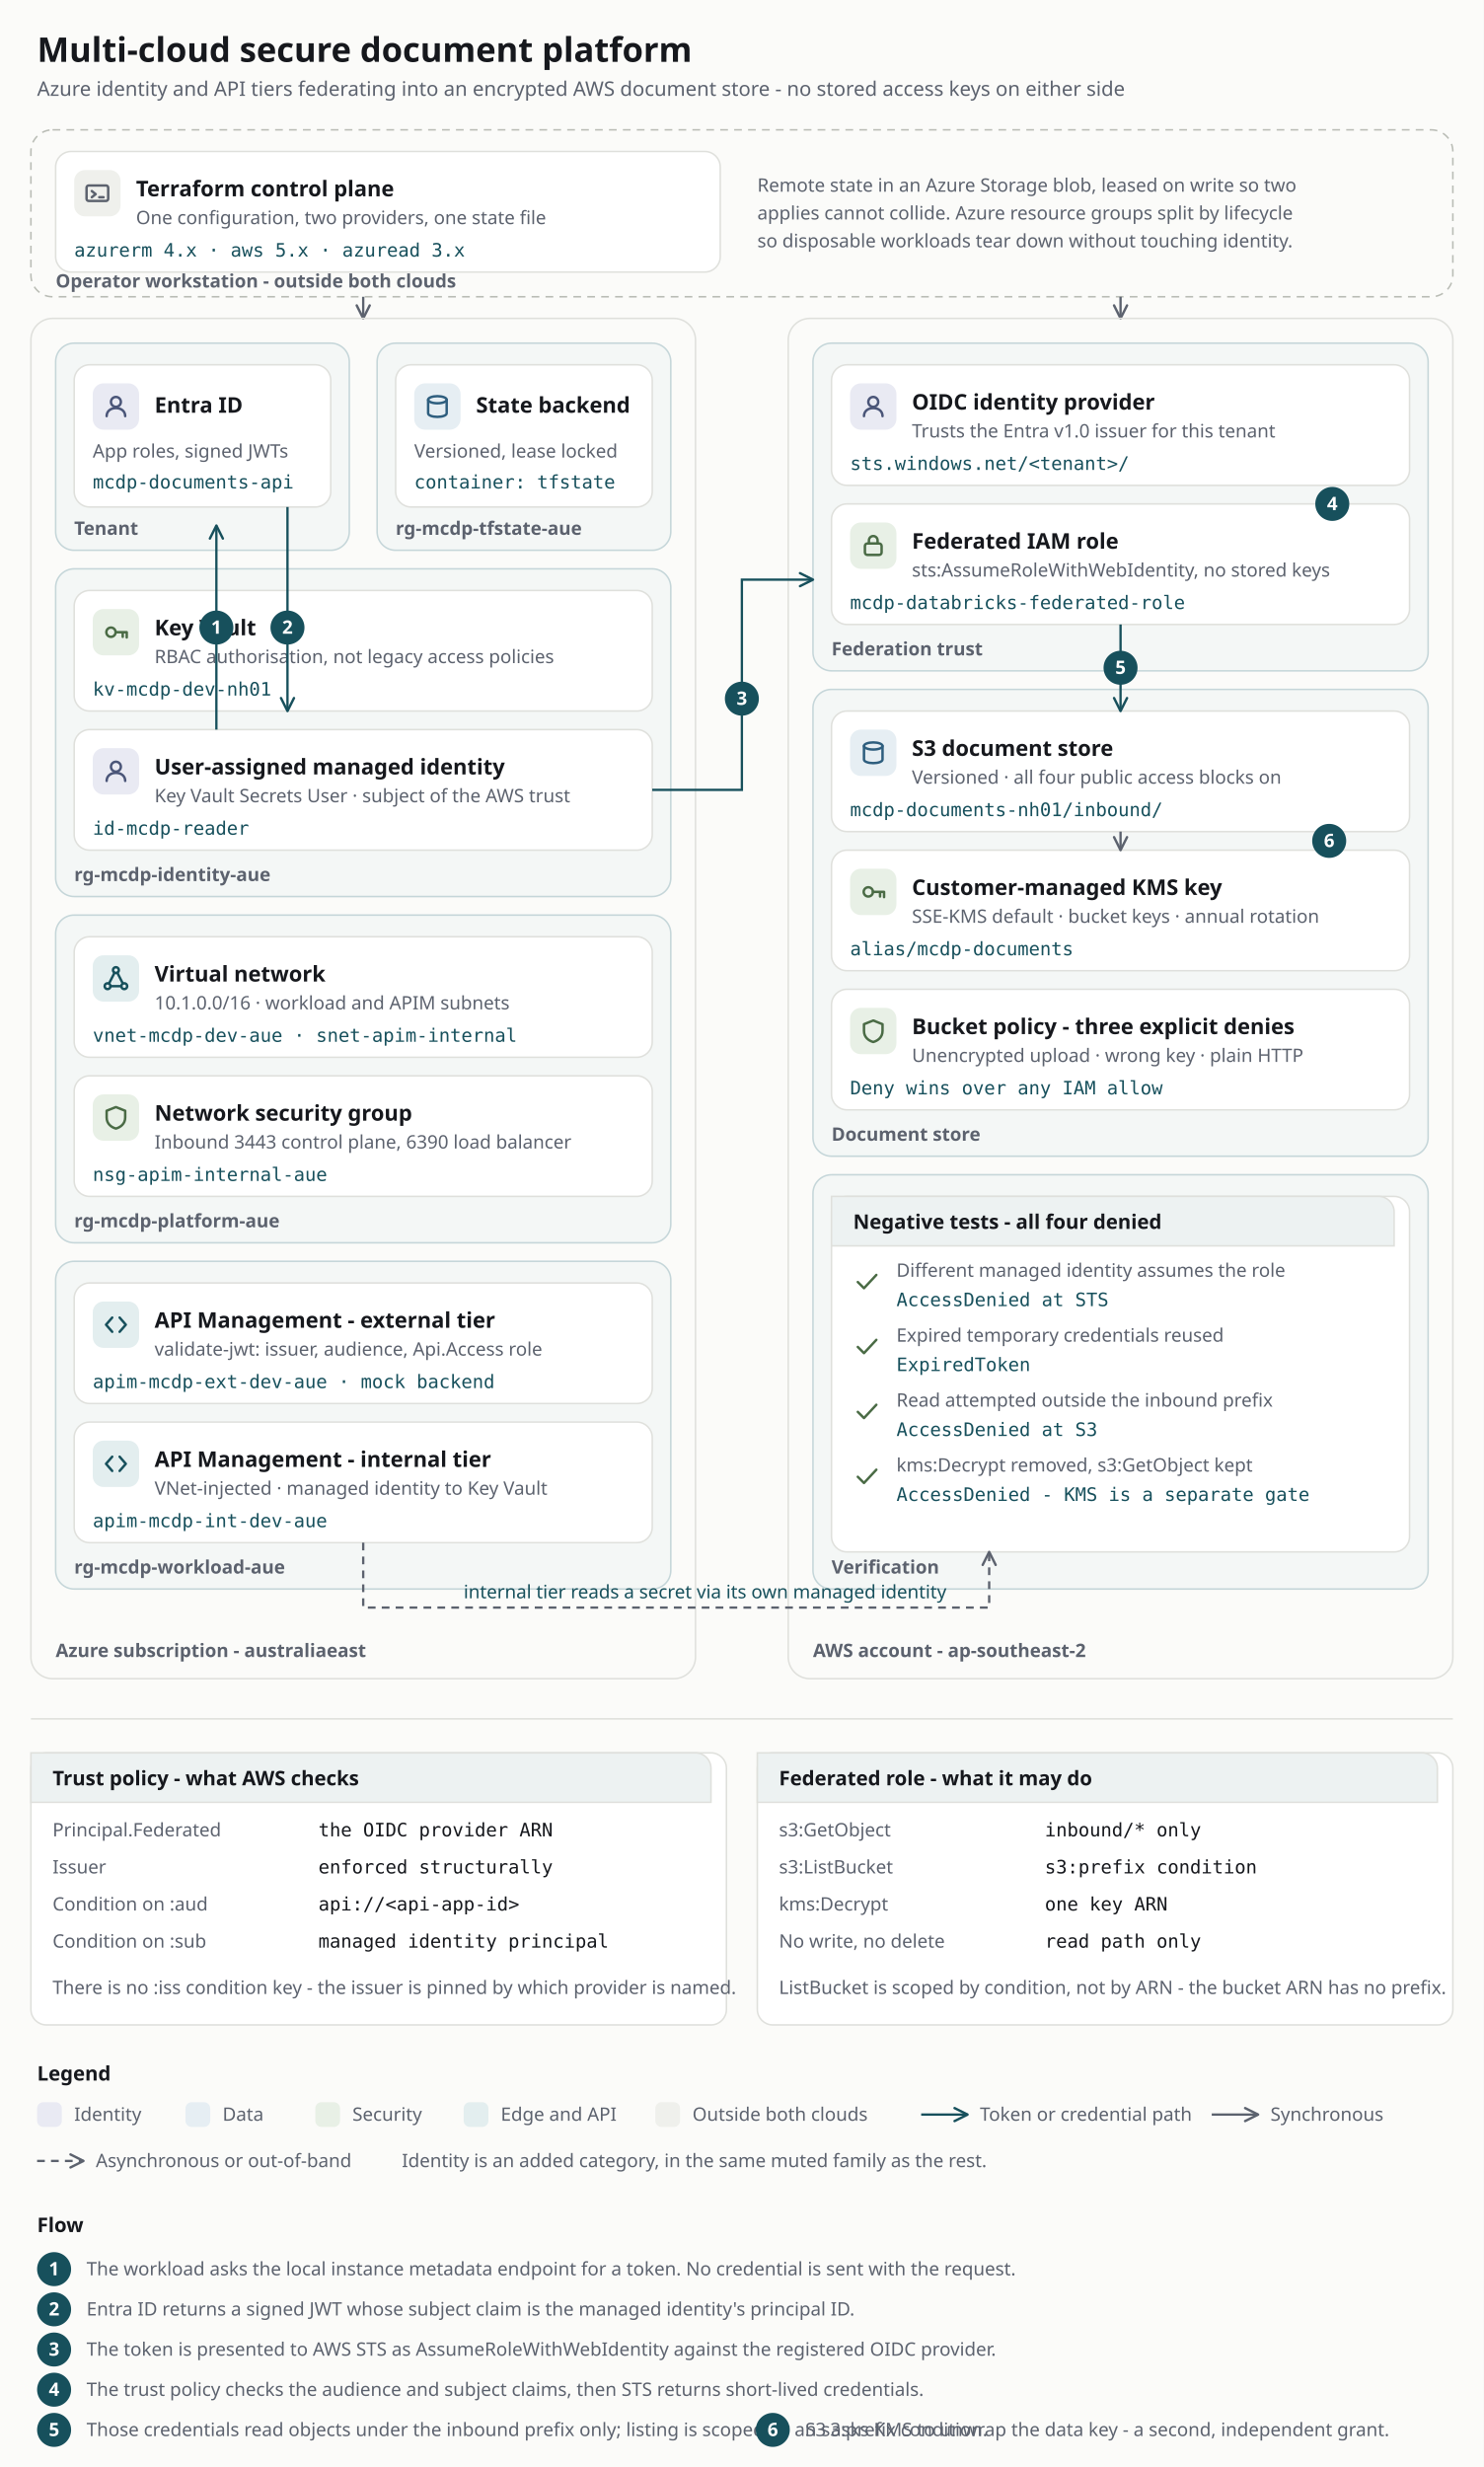
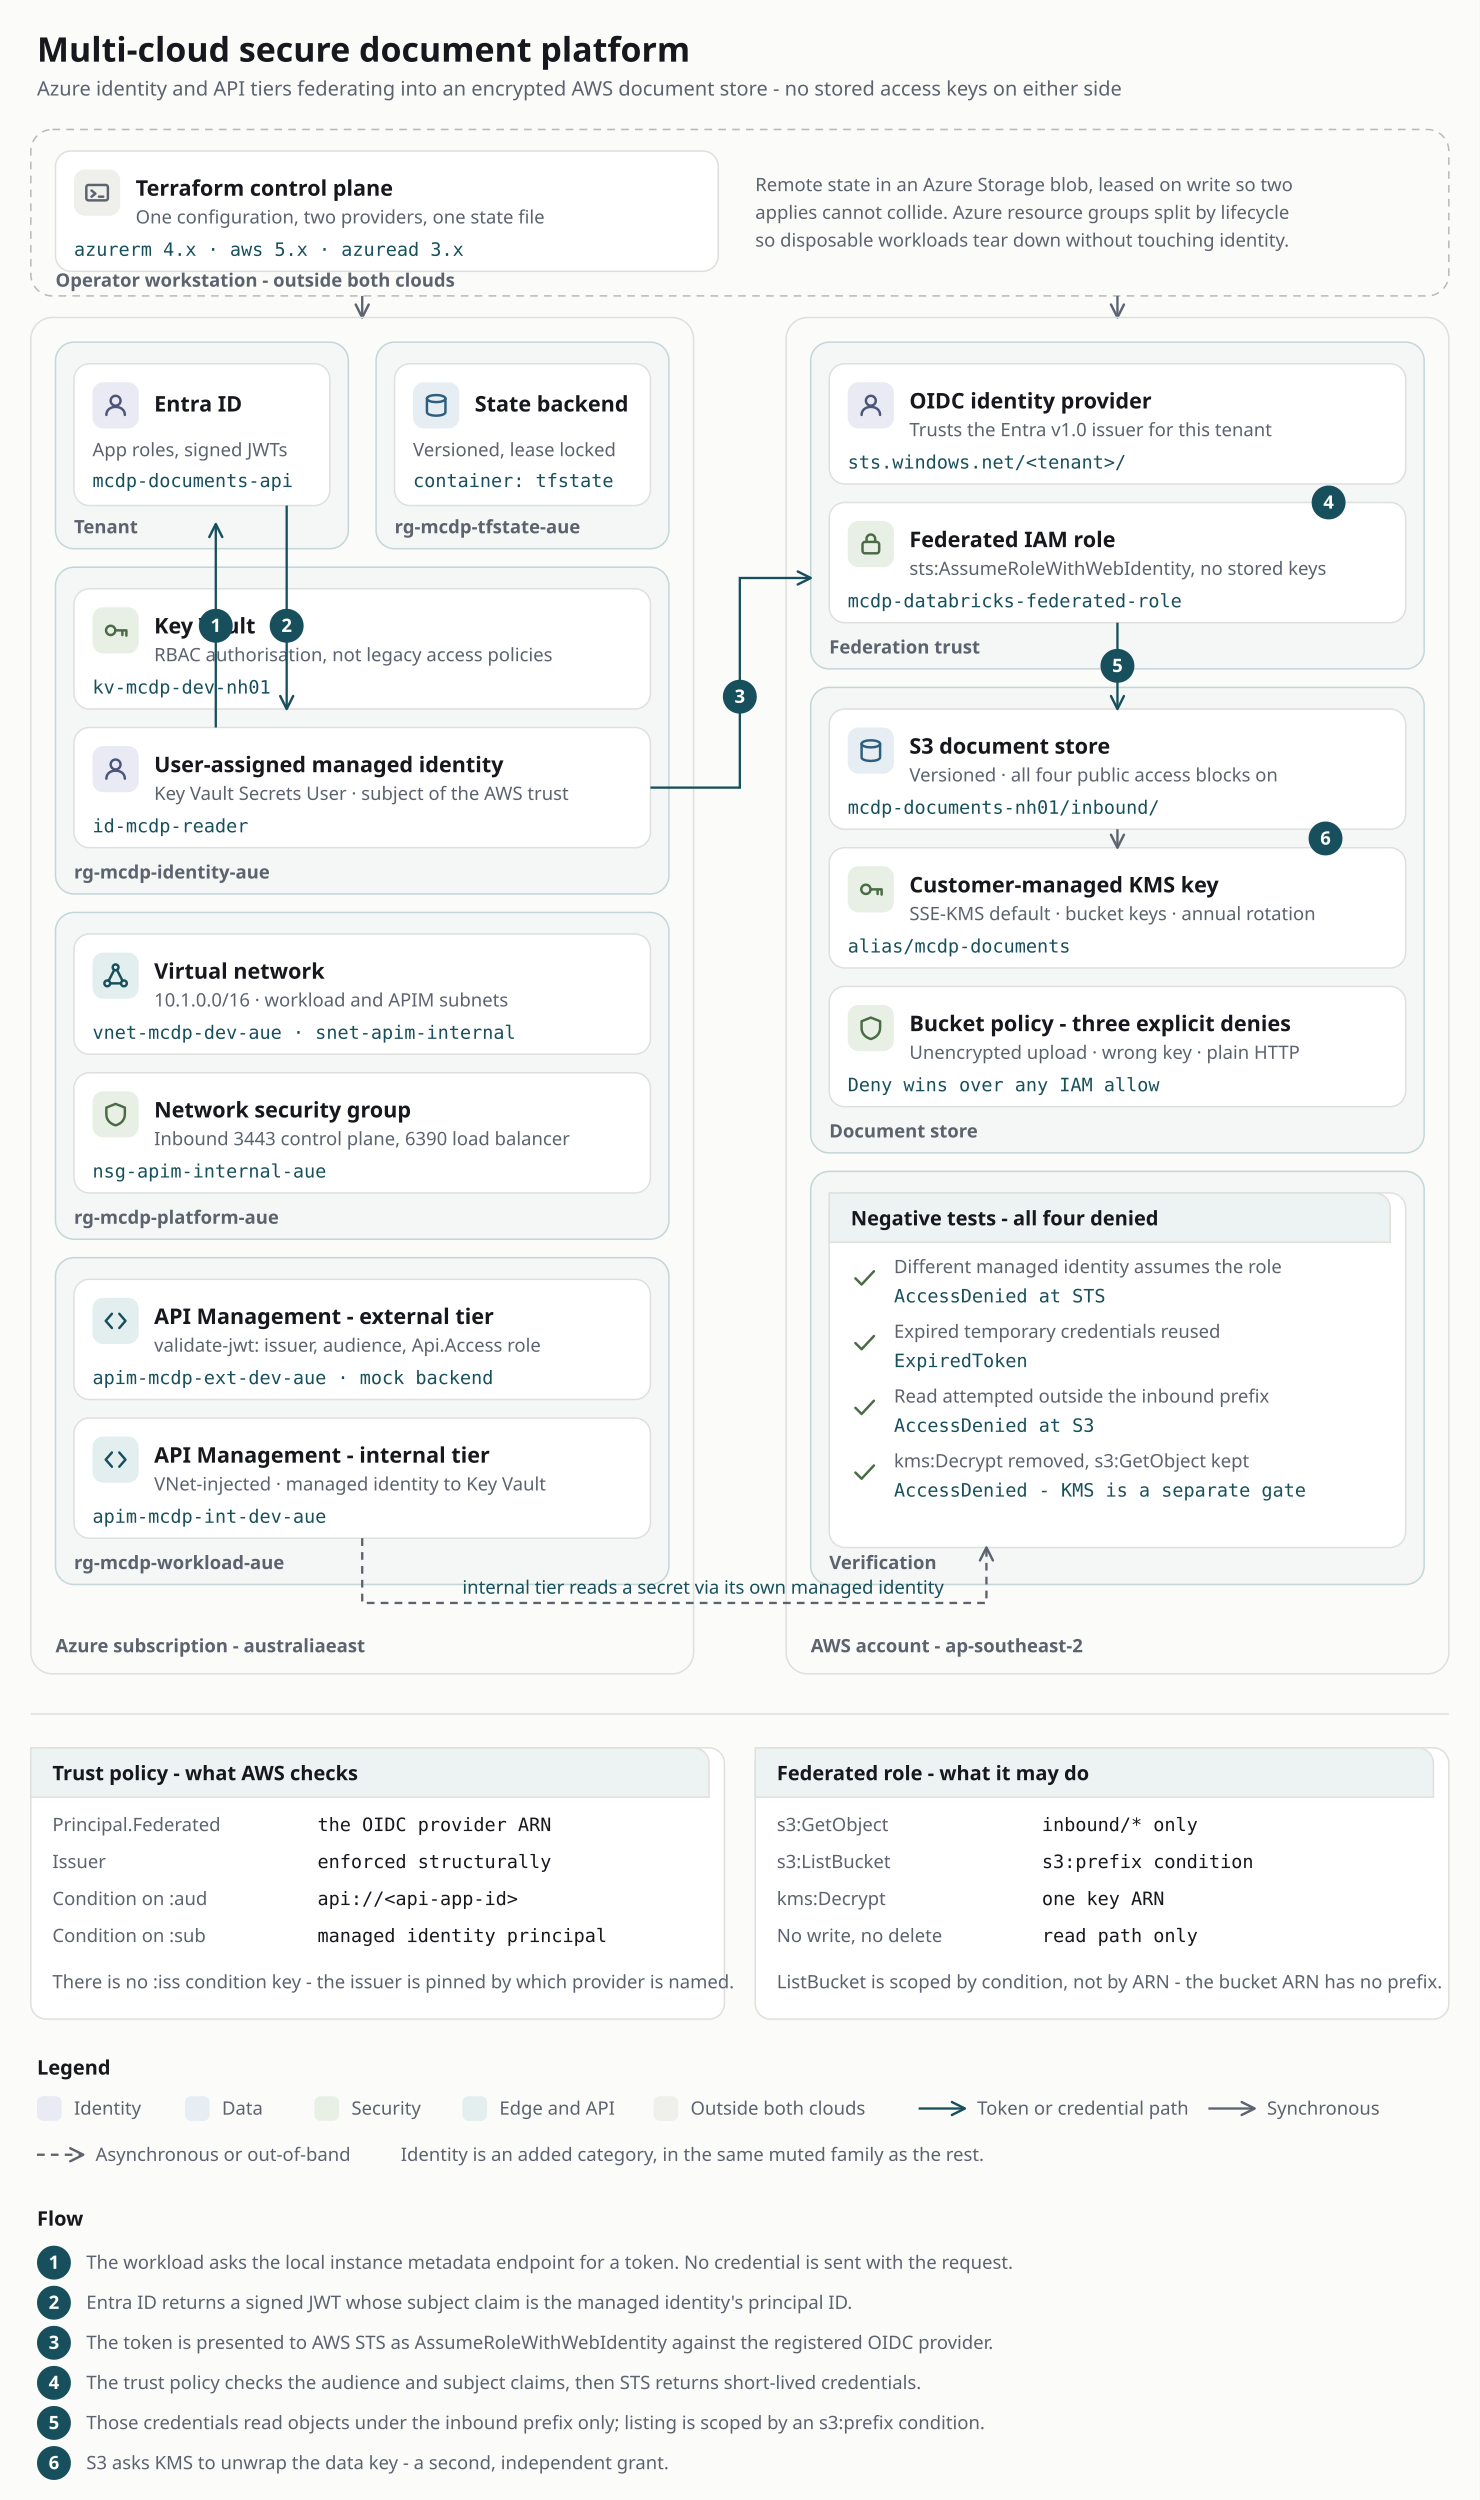
- <svg xmlns="http://www.w3.org/2000/svg" viewBox="0 0 960 1596" role="img" aria-labelledby="mcd-title mcd-desc">
+ <svg xmlns="http://www.w3.org/2000/svg" viewBox="0 0 960 1622" role="img" aria-labelledby="mcd-title mcd-desc">
  <defs>
    <style>
.mcd-bg{fill:#FBFBF9}
.mcd-h1{font-family:'IBM Plex Sans',sans-serif;font-size:22px;font-weight:600;fill:#16181D}
.mcd-sub{font-family:'IBM Plex Sans',sans-serif;font-size:13px;fill:#5C626E}
.mcd-t{font-family:'IBM Plex Sans',sans-serif;font-size:14px;font-weight:600;fill:#16181D}
.mcd-s{font-family:'IBM Plex Sans',sans-serif;font-size:12px;fill:#5C626E}
.mcd-m{font-family:'IBM Plex Mono',monospace;font-size:12px;fill:#17505C}
.mcd-mk{font-family:'IBM Plex Mono',monospace;font-size:12px;fill:#16181D}
.mcd-lbl{font-family:'IBM Plex Sans',sans-serif;font-size:12px;font-weight:600;fill:#5C626E}
.mcd-hd{font-family:'IBM Plex Sans',sans-serif;font-size:13px;font-weight:600;fill:#16181D}
.mcd-al{font-family:'IBM Plex Sans',sans-serif;font-size:12px;fill:#17505C}
.mcd-card{fill:#FFFFFF;stroke:#DFE0DC;stroke-width:1}
.mcd-band{fill:#EDF2F2;stroke:#DFE0DC;stroke-width:1}
.mcd-acct{fill:none;stroke:#DFE0DC;stroke-width:1}
.mcd-grp{fill:#F4F7F6;stroke:#C5D6D9;stroke-width:1}
.mcd-out{fill:none;stroke:#B9BCB5;stroke-width:1;stroke-dasharray:5 4}
.mcd-rule{stroke:#DFE0DC;stroke-width:1}
.mcd-arr{fill:none;stroke:#5C626E;stroke-width:1.5}
.mcd-arrd{fill:none;stroke:#5C626E;stroke-width:1.5;stroke-dasharray:5 4}
.mcd-tok{fill:none;stroke:#17505C;stroke-width:1.5}
.mcd-num{fill:#17505C}
.mcd-numt{font-family:'IBM Plex Sans',sans-serif;font-size:12px;font-weight:600;fill:#FFFFFF}
.mcd-ico{fill:none;stroke-width:1.6;stroke-linecap:round;stroke-linejoin:round}
.mcd-ti-id{fill:#E9EAF3}
.mcd-ic-id{stroke:#4A5578}
.mcd-ti-da{fill:#E6EEF3}
.mcd-ic-da{stroke:#2E5E7E}
.mcd-ti-se{fill:#E8F0E6}
.mcd-ic-se{stroke:#4A6B45}
.mcd-ti-ed{fill:#E3EEEF}
.mcd-ic-ed{stroke:#17505C}
.mcd-ti-ou{fill:#EFF0EC}
.mcd-ic-ou{stroke:#5C626E}
</style>
    <marker id="mcd-ah" viewBox="0 0 10 10" refX="9" refY="5" markerWidth="7" markerHeight="7" orient="auto-start-reverse">
      <path d="M1 1 L9 5 L1 9" fill="none" stroke="#5C626E" stroke-width="1.5" stroke-linecap="round" stroke-linejoin="round" />
    </marker>
    <marker id="mcd-aht" viewBox="0 0 10 10" refX="9" refY="5" markerWidth="7" markerHeight="7" orient="auto-start-reverse">
      <path d="M1 1 L9 5 L1 9" fill="none" stroke="#17505C" stroke-width="1.5" stroke-linecap="round" stroke-linejoin="round" />
    </marker>
    <symbol id="mcd-sym-id" viewBox="0 0 18 18">
      <circle class="mcd-ico" cx="9" cy="6" r="3.2" />
      <path class="mcd-ico" d="M3 15.2c0-3.3 2.7-5.2 6-5.2s6 1.9 6 5.2" />
    </symbol>
    <symbol id="mcd-sym-key" viewBox="0 0 18 18">
      <circle class="mcd-ico" cx="5.8" cy="9" r="3" />
      <path class="mcd-ico" d="M8.8 9H16M13.4 9v3M16 9v3.4" />
    </symbol>
    <symbol id="mcd-sym-net" viewBox="0 0 18 18">
      <circle class="mcd-ico" cx="9" cy="3.6" r="1.9" />
      <circle class="mcd-ico" cx="3.6" cy="14" r="1.9" />
      <circle class="mcd-ico" cx="14.4" cy="14" r="1.9" />
      <path class="mcd-ico" d="M8.1 5.3 4.5 12.3M9.9 5.3l3.6 7M5.5 14h7" />
    </symbol>
    <symbol id="mcd-sym-shield" viewBox="0 0 18 18">
      <path class="mcd-ico" d="M9 2.2 15 4.6V9c0 4-3 6.3-6 7.1-3-0.8-6-3.1-6-7.1V4.6Z" />
    </symbol>
    <symbol id="mcd-sym-api" viewBox="0 0 18 18">
      <path class="mcd-ico" d="M6.6 4.4 2.6 9l4 4.6M11.4 4.4 15.4 9l-4 4.6" />
    </symbol>
    <symbol id="mcd-sym-bucket" viewBox="0 0 18 18">
      <ellipse class="mcd-ico" cx="9" cy="4.6" rx="6" ry="2.3" />
      <path class="mcd-ico" d="M3 4.6v8.8c0 1.3 2.7 2.3 6 2.3s6-1 6-2.3V4.6" />
    </symbol>
    <symbol id="mcd-sym-lock" viewBox="0 0 18 18">
      <rect class="mcd-ico" x="3.6" y="7.6" width="10.8" height="7.4" rx="1.6" />
      <path class="mcd-ico" d="M6.2 7.6V5.6a2.8 2.8 0 0 1 5.6 0v2" />
    </symbol>
    <symbol id="mcd-sym-term" viewBox="0 0 18 18">
      <rect class="mcd-ico" x="2" y="4" width="14" height="10" rx="1.4" />
      <path class="mcd-ico" d="M5.4 7.6 7.9 9.6l-2.5 2M10.2 11.6H13" />
    </symbol>
    <symbol id="mcd-sym-check" viewBox="0 0 18 18">
      <path class="mcd-ico" d="M3 9.4 7 13.4 15 4.8" />
    </symbol>
  </defs>
-   <rect class="mcd-bg" x="0" y="0" width="960" height="1596" />
+   <rect class="mcd-bg" x="0" y="0" width="960" height="1622" />
  <text class="mcd-h1" x="24" y="40">Multi-cloud secure document platform</text>
  <text class="mcd-sub" x="24" y="62">Azure identity and API tiers federating into an encrypted AWS document store - no stored access keys on either side</text>
  <rect class="mcd-out" x="20" y="84" width="920" height="108" rx="14" />
  <rect class="mcd-card" x="36" y="98" width="430" height="78" rx="10" />
  <rect class="mcd-ti-ou" x="48" y="110" width="30" height="30" rx="7" />
  <use class="mcd-ic-ou" href="#mcd-sym-term" x="54" y="116" width="18" height="18" />
  <text class="mcd-t" x="88" y="127">Terraform control plane</text>
  <text class="mcd-s" x="88" y="145">One configuration, two providers, one state file</text>
  <text class="mcd-m" x="48" y="166">azurerm 4.x · aws 5.x · azuread 3.x</text>
  <text class="mcd-s" x="490" y="124">Remote state in an Azure Storage blob, leased on write so two</text>
  <text class="mcd-s" x="490" y="142">applies cannot collide. Azure resource groups split by lifecycle</text>
  <text class="mcd-s" x="490" y="160">so disposable workloads tear down without touching identity.</text>
  <text class="mcd-lbl" x="36" y="186">Operator workstation - outside both clouds</text>
  <path class="mcd-arr" d="M235 192 V206" marker-end="url(#mcd-ah)" />
  <path class="mcd-arr" d="M725 192 V206" marker-end="url(#mcd-ah)" />
  <rect class="mcd-acct" x="20" y="206" width="430" height="880" rx="14" />
  <text class="mcd-lbl" x="36" y="1072">Azure subscription - australiaeast</text>
  <rect class="mcd-grp" x="36" y="222" width="190" height="134" rx="12" />
  <rect class="mcd-card" x="48" y="236" width="166" height="92" rx="10" />
  <rect class="mcd-ti-id" x="60" y="248" width="30" height="30" rx="7" />
  <use class="mcd-ic-id" href="#mcd-sym-id" x="66" y="254" width="18" height="18" />
  <text class="mcd-t" x="100" y="267">Entra ID</text>
  <text class="mcd-s" x="60" y="296">App roles, signed JWTs</text>
  <text class="mcd-m" x="60" y="316">mcdp-documents-api</text>
  <text class="mcd-lbl" x="48" y="346">Tenant</text>
  <rect class="mcd-grp" x="244" y="222" width="190" height="134" rx="12" />
  <rect class="mcd-card" x="256" y="236" width="166" height="92" rx="10" />
  <rect class="mcd-ti-da" x="268" y="248" width="30" height="30" rx="7" />
  <use class="mcd-ic-da" href="#mcd-sym-bucket" x="274" y="254" width="18" height="18" />
  <text class="mcd-t" x="308" y="267">State backend</text>
  <text class="mcd-s" x="268" y="296">Versioned, lease locked</text>
  <text class="mcd-m" x="268" y="316">container: tfstate</text>
  <text class="mcd-lbl" x="256" y="346">rg-mcdp-tfstate-aue</text>
  <rect class="mcd-grp" x="36" y="368" width="398" height="212" rx="12" />
  <rect class="mcd-card" x="48" y="382" width="374" height="78" rx="10" />
  <rect class="mcd-ti-se" x="60" y="394" width="30" height="30" rx="7" />
  <use class="mcd-ic-se" href="#mcd-sym-key" x="66" y="400" width="18" height="18" />
  <text class="mcd-t" x="100" y="411">Key Vault</text>
  <text class="mcd-s" x="100" y="429">RBAC authorisation, not legacy access policies</text>
  <text class="mcd-m" x="60" y="450">kv-mcdp-dev-nh01</text>
  <rect class="mcd-card" x="48" y="472" width="374" height="78" rx="10" />
  <rect class="mcd-ti-id" x="60" y="484" width="30" height="30" rx="7" />
  <use class="mcd-ic-id" href="#mcd-sym-id" x="66" y="490" width="18" height="18" />
  <text class="mcd-t" x="100" y="501">User-assigned managed identity</text>
  <text class="mcd-s" x="100" y="519">Key Vault Secrets User · subject of the AWS trust</text>
  <text class="mcd-m" x="60" y="540">id-mcdp-reader</text>
  <text class="mcd-lbl" x="48" y="570">rg-mcdp-identity-aue</text>
  <rect class="mcd-grp" x="36" y="592" width="398" height="212" rx="12" />
  <rect class="mcd-card" x="48" y="606" width="374" height="78" rx="10" />
  <rect class="mcd-ti-ed" x="60" y="618" width="30" height="30" rx="7" />
  <use class="mcd-ic-ed" href="#mcd-sym-net" x="66" y="624" width="18" height="18" />
  <text class="mcd-t" x="100" y="635">Virtual network</text>
  <text class="mcd-s" x="100" y="653">10.1.0.0/16 · workload and APIM subnets</text>
  <text class="mcd-m" x="60" y="674">vnet-mcdp-dev-aue · snet-apim-internal</text>
  <rect class="mcd-card" x="48" y="696" width="374" height="78" rx="10" />
  <rect class="mcd-ti-se" x="60" y="708" width="30" height="30" rx="7" />
  <use class="mcd-ic-se" href="#mcd-sym-shield" x="66" y="714" width="18" height="18" />
  <text class="mcd-t" x="100" y="725">Network security group</text>
  <text class="mcd-s" x="100" y="743">Inbound 3443 control plane, 6390 load balancer</text>
  <text class="mcd-m" x="60" y="764">nsg-apim-internal-aue</text>
  <text class="mcd-lbl" x="48" y="794">rg-mcdp-platform-aue</text>
  <rect class="mcd-grp" x="36" y="816" width="398" height="212" rx="12" />
  <rect class="mcd-card" x="48" y="830" width="374" height="78" rx="10" />
  <rect class="mcd-ti-ed" x="60" y="842" width="30" height="30" rx="7" />
  <use class="mcd-ic-ed" href="#mcd-sym-api" x="66" y="848" width="18" height="18" />
  <text class="mcd-t" x="100" y="859">API Management - external tier</text>
  <text class="mcd-s" x="100" y="877">validate-jwt: issuer, audience, Api.Access role</text>
  <text class="mcd-m" x="60" y="898">apim-mcdp-ext-dev-aue · mock backend</text>
  <rect class="mcd-card" x="48" y="920" width="374" height="78" rx="10" />
  <rect class="mcd-ti-ed" x="60" y="932" width="30" height="30" rx="7" />
  <use class="mcd-ic-ed" href="#mcd-sym-api" x="66" y="938" width="18" height="18" />
  <text class="mcd-t" x="100" y="949">API Management - internal tier</text>
  <text class="mcd-s" x="100" y="967">VNet-injected · managed identity to Key Vault</text>
  <text class="mcd-m" x="60" y="988">apim-mcdp-int-dev-aue</text>
  <text class="mcd-lbl" x="48" y="1018">rg-mcdp-workload-aue</text>
  <rect class="mcd-acct" x="510" y="206" width="430" height="880" rx="14" />
  <text class="mcd-lbl" x="526" y="1072">AWS account - ap-southeast-2</text>
  <rect class="mcd-grp" x="526" y="222" width="398" height="212" rx="12" />
  <rect class="mcd-card" x="538" y="236" width="374" height="78" rx="10" />
  <rect class="mcd-ti-id" x="550" y="248" width="30" height="30" rx="7" />
  <use class="mcd-ic-id" href="#mcd-sym-id" x="556" y="254" width="18" height="18" />
  <text class="mcd-t" x="590" y="265">OIDC identity provider</text>
  <text class="mcd-s" x="590" y="283">Trusts the Entra v1.0 issuer for this tenant</text>
  <text class="mcd-m" x="550" y="304">sts.windows.net/&lt;tenant&gt;/</text>
  <rect class="mcd-card" x="538" y="326" width="374" height="78" rx="10" />
  <rect class="mcd-ti-se" x="550" y="338" width="30" height="30" rx="7" />
  <use class="mcd-ic-se" href="#mcd-sym-lock" x="556" y="344" width="18" height="18" />
  <text class="mcd-t" x="590" y="355">Federated IAM role</text>
  <text class="mcd-s" x="590" y="373">sts:AssumeRoleWithWebIdentity, no stored keys</text>
  <text class="mcd-m" x="550" y="394">mcdp-databricks-federated-role</text>
  <text class="mcd-lbl" x="538" y="424">Federation trust</text>
  <rect class="mcd-grp" x="526" y="446" width="398" height="302" rx="12" />
  <rect class="mcd-card" x="538" y="460" width="374" height="78" rx="10" />
  <rect class="mcd-ti-da" x="550" y="472" width="30" height="30" rx="7" />
  <use class="mcd-ic-da" href="#mcd-sym-bucket" x="556" y="478" width="18" height="18" />
  <text class="mcd-t" x="590" y="489">S3 document store</text>
  <text class="mcd-s" x="590" y="507">Versioned · all four public access blocks on</text>
  <text class="mcd-m" x="550" y="528">mcdp-documents-nh01/inbound/</text>
  <rect class="mcd-card" x="538" y="550" width="374" height="78" rx="10" />
  <rect class="mcd-ti-se" x="550" y="562" width="30" height="30" rx="7" />
  <use class="mcd-ic-se" href="#mcd-sym-key" x="556" y="568" width="18" height="18" />
  <text class="mcd-t" x="590" y="579">Customer-managed KMS key</text>
  <text class="mcd-s" x="590" y="597">SSE-KMS default · bucket keys · annual rotation</text>
  <text class="mcd-m" x="550" y="618">alias/mcdp-documents</text>
  <rect class="mcd-card" x="538" y="640" width="374" height="78" rx="10" />
  <rect class="mcd-ti-se" x="550" y="652" width="30" height="30" rx="7" />
  <use class="mcd-ic-se" href="#mcd-sym-shield" x="556" y="658" width="18" height="18" />
  <text class="mcd-t" x="590" y="669">Bucket policy - three explicit denies</text>
  <text class="mcd-s" x="590" y="687">Unencrypted upload · wrong key · plain HTTP</text>
  <text class="mcd-m" x="550" y="708">Deny wins over any IAM allow</text>
  <text class="mcd-lbl" x="538" y="738">Document store</text>
  <rect class="mcd-grp" x="526" y="760" width="398" height="268" rx="12" />
  <rect class="mcd-card" x="538" y="774" width="374" height="230" rx="10" />
  <path class="mcd-band" d="M538 774h354a10 10 0 0 1 10 10v22H538Z" />
  <text class="mcd-hd" x="552" y="795">Negative tests - all four denied</text>
  <use class="mcd-ic-se" href="#mcd-sym-check" x="552" y="820" width="18" height="18" />
  <text class="mcd-s" x="580" y="826">Different managed identity assumes the role</text>
  <text class="mcd-m" x="580" y="845">AccessDenied at STS</text>
  <use class="mcd-ic-se" href="#mcd-sym-check" x="552" y="862" width="18" height="18" />
  <text class="mcd-s" x="580" y="868">Expired temporary credentials reused</text>
  <text class="mcd-m" x="580" y="887">ExpiredToken</text>
  <use class="mcd-ic-se" href="#mcd-sym-check" x="552" y="904" width="18" height="18" />
  <text class="mcd-s" x="580" y="910">Read attempted outside the inbound prefix</text>
  <text class="mcd-m" x="580" y="929">AccessDenied at S3</text>
  <use class="mcd-ic-se" href="#mcd-sym-check" x="552" y="946" width="18" height="18" />
  <text class="mcd-s" x="580" y="952">kms:Decrypt removed, s3:GetObject kept</text>
  <text class="mcd-m" x="580" y="971">AccessDenied - KMS is a separate gate</text>
  <text class="mcd-lbl" x="538" y="1018">Verification</text>
  <path class="mcd-tok" d="M140 472 V340" marker-end="url(#mcd-aht)" />
  <circle class="mcd-num" cx="140" cy="406" r="11" />
  <text class="mcd-numt" x="140" y="410" text-anchor="middle">1</text>
  <path class="mcd-tok" d="M186 328 V460" marker-end="url(#mcd-aht)" />
  <circle class="mcd-num" cx="186" cy="406" r="11" />
  <text class="mcd-numt" x="186" y="410" text-anchor="middle">2</text>
  <path class="mcd-tok" d="M422 511 H480 V375 H526" marker-end="url(#mcd-aht)" />
  <circle class="mcd-num" cx="480" cy="452" r="11" />
  <text class="mcd-numt" x="480" y="456" text-anchor="middle">3</text>
  <circle class="mcd-num" cx="862" cy="326" r="11" />
  <text class="mcd-numt" x="862" y="330" text-anchor="middle">4</text>
  <path class="mcd-tok" d="M725 404 V460" marker-end="url(#mcd-aht)" />
  <circle class="mcd-num" cx="725" cy="432" r="11" />
  <text class="mcd-numt" x="725" y="436" text-anchor="middle">5</text>
  <path class="mcd-arr" d="M725 538 V550" marker-end="url(#mcd-ah)" />
  <circle class="mcd-num" cx="860" cy="544" r="11" />
  <text class="mcd-numt" x="860" y="548" text-anchor="middle">6</text>
  <path class="mcd-arrd" d="M235 998 V1040 H640 V1004" marker-end="url(#mcd-ah)" />
  <text class="mcd-al" x="300" y="1034">internal tier reads a secret via its own managed identity</text>
  <line class="mcd-rule" x1="20" y1="1112" x2="940" y2="1112" />
  <rect class="mcd-card" x="20" y="1134" width="450" height="176" rx="10" />
  <path class="mcd-band" d="M20 1134h430a10 10 0 0 1 10 10v22H20Z" />
  <text class="mcd-hd" x="34" y="1155">Trust policy - what AWS checks</text>
  <text class="mcd-s" x="34" y="1188">Principal.Federated</text>
  <text class="mcd-mk" x="206" y="1188">the OIDC provider ARN</text>
  <text class="mcd-s" x="34" y="1212">Issuer</text>
  <text class="mcd-mk" x="206" y="1212">enforced structurally</text>
  <text class="mcd-s" x="34" y="1236">Condition on :aud</text>
  <text class="mcd-mk" x="206" y="1236">api://&lt;api-app-id&gt;</text>
  <text class="mcd-s" x="34" y="1260">Condition on :sub</text>
  <text class="mcd-mk" x="206" y="1260">managed identity principal</text>
  <text class="mcd-s" x="34" y="1290">There is no :iss condition key - the issuer is pinned by which provider is named.</text>
  <rect class="mcd-card" x="490" y="1134" width="450" height="176" rx="10" />
  <path class="mcd-band" d="M490 1134h430a10 10 0 0 1 10 10v22H490Z" />
  <text class="mcd-hd" x="504" y="1155">Federated role - what it may do</text>
  <text class="mcd-s" x="504" y="1188">s3:GetObject</text>
  <text class="mcd-mk" x="676" y="1188">inbound/* only</text>
  <text class="mcd-s" x="504" y="1212">s3:ListBucket</text>
  <text class="mcd-mk" x="676" y="1212">s3:prefix condition</text>
  <text class="mcd-s" x="504" y="1236">kms:Decrypt</text>
  <text class="mcd-mk" x="676" y="1236">one key ARN</text>
  <text class="mcd-s" x="504" y="1260">No write, no delete</text>
  <text class="mcd-mk" x="676" y="1260">read path only</text>
  <text class="mcd-s" x="504" y="1290">ListBucket is scoped by condition, not by ARN - the bucket ARN has no prefix.</text>
  <text class="mcd-hd" x="24" y="1346">Legend</text>
  <rect class="mcd-ti-id" x="24" y="1360" width="16" height="16" rx="4" />
  <text class="mcd-s" x="48" y="1372">Identity</text>
  <rect class="mcd-ti-da" x="120" y="1360" width="16" height="16" rx="4" />
  <text class="mcd-s" x="144" y="1372">Data</text>
  <rect class="mcd-ti-se" x="204" y="1360" width="16" height="16" rx="4" />
  <text class="mcd-s" x="228" y="1372">Security</text>
  <rect class="mcd-ti-ed" x="300" y="1360" width="16" height="16" rx="4" />
  <text class="mcd-s" x="324" y="1372">Edge and API</text>
  <rect class="mcd-ti-ou" x="424" y="1360" width="16" height="16" rx="4" />
  <text class="mcd-s" x="448" y="1372">Outside both clouds</text>
  <path class="mcd-tok" d="M596 1368h30" marker-end="url(#mcd-aht)" />
  <text class="mcd-s" x="634" y="1372">Token or credential path</text>
  <path class="mcd-arr" d="M784 1368h30" marker-end="url(#mcd-ah)" />
  <text class="mcd-s" x="822" y="1372">Synchronous</text>
  <path class="mcd-arrd" d="M24 1398h30" marker-end="url(#mcd-ah)" />
  <text class="mcd-s" x="62" y="1402">Asynchronous or out-of-band</text>
  <text class="mcd-s" x="260" y="1402">Identity is an added category, in the same muted family as the rest.</text>
  <text class="mcd-hd" x="24" y="1444">Flow</text>
  <circle class="mcd-num" cx="35" cy="1468" r="11" />
  <text class="mcd-numt" x="35" y="1472" text-anchor="middle">1</text>
  <text class="mcd-s" x="56" y="1472">The workload asks the local instance metadata endpoint for a token. No credential is sent with the request.</text>
  <circle class="mcd-num" cx="35" cy="1494" r="11" />
  <text class="mcd-numt" x="35" y="1498" text-anchor="middle">2</text>
  <text class="mcd-s" x="56" y="1498">Entra ID returns a signed JWT whose subject claim is the managed identity's principal ID.</text>
  <circle class="mcd-num" cx="35" cy="1520" r="11" />
  <text class="mcd-numt" x="35" y="1524" text-anchor="middle">3</text>
  <text class="mcd-s" x="56" y="1524">The token is presented to AWS STS as AssumeRoleWithWebIdentity against the registered OIDC provider.</text>
  <circle class="mcd-num" cx="35" cy="1546" r="11" />
  <text class="mcd-numt" x="35" y="1550" text-anchor="middle">4</text>
  <text class="mcd-s" x="56" y="1550">The trust policy checks the audience and subject claims, then STS returns short-lived credentials.</text>
  <circle class="mcd-num" cx="35" cy="1572" r="11" />
  <text class="mcd-numt" x="35" y="1576" text-anchor="middle">5</text>
  <text class="mcd-s" x="56" y="1576">Those credentials read objects under the inbound prefix only; listing is scoped by an s3:prefix condition.</text>
-   <circle class="mcd-num" cx="500" cy="1572" r="11" />
-   <text class="mcd-numt" x="500" y="1576" text-anchor="middle">6</text>
-   <text class="mcd-s" x="521" y="1576">S3 asks KMS to unwrap the data key - a second, independent grant.</text>
+   <circle class="mcd-num" cx="35" cy="1598" r="11" />
+   <text class="mcd-numt" x="35" y="1602" text-anchor="middle">6</text>
+   <text class="mcd-s" x="56" y="1602">S3 asks KMS to unwrap the data key - a second, independent grant.</text>
</svg>
